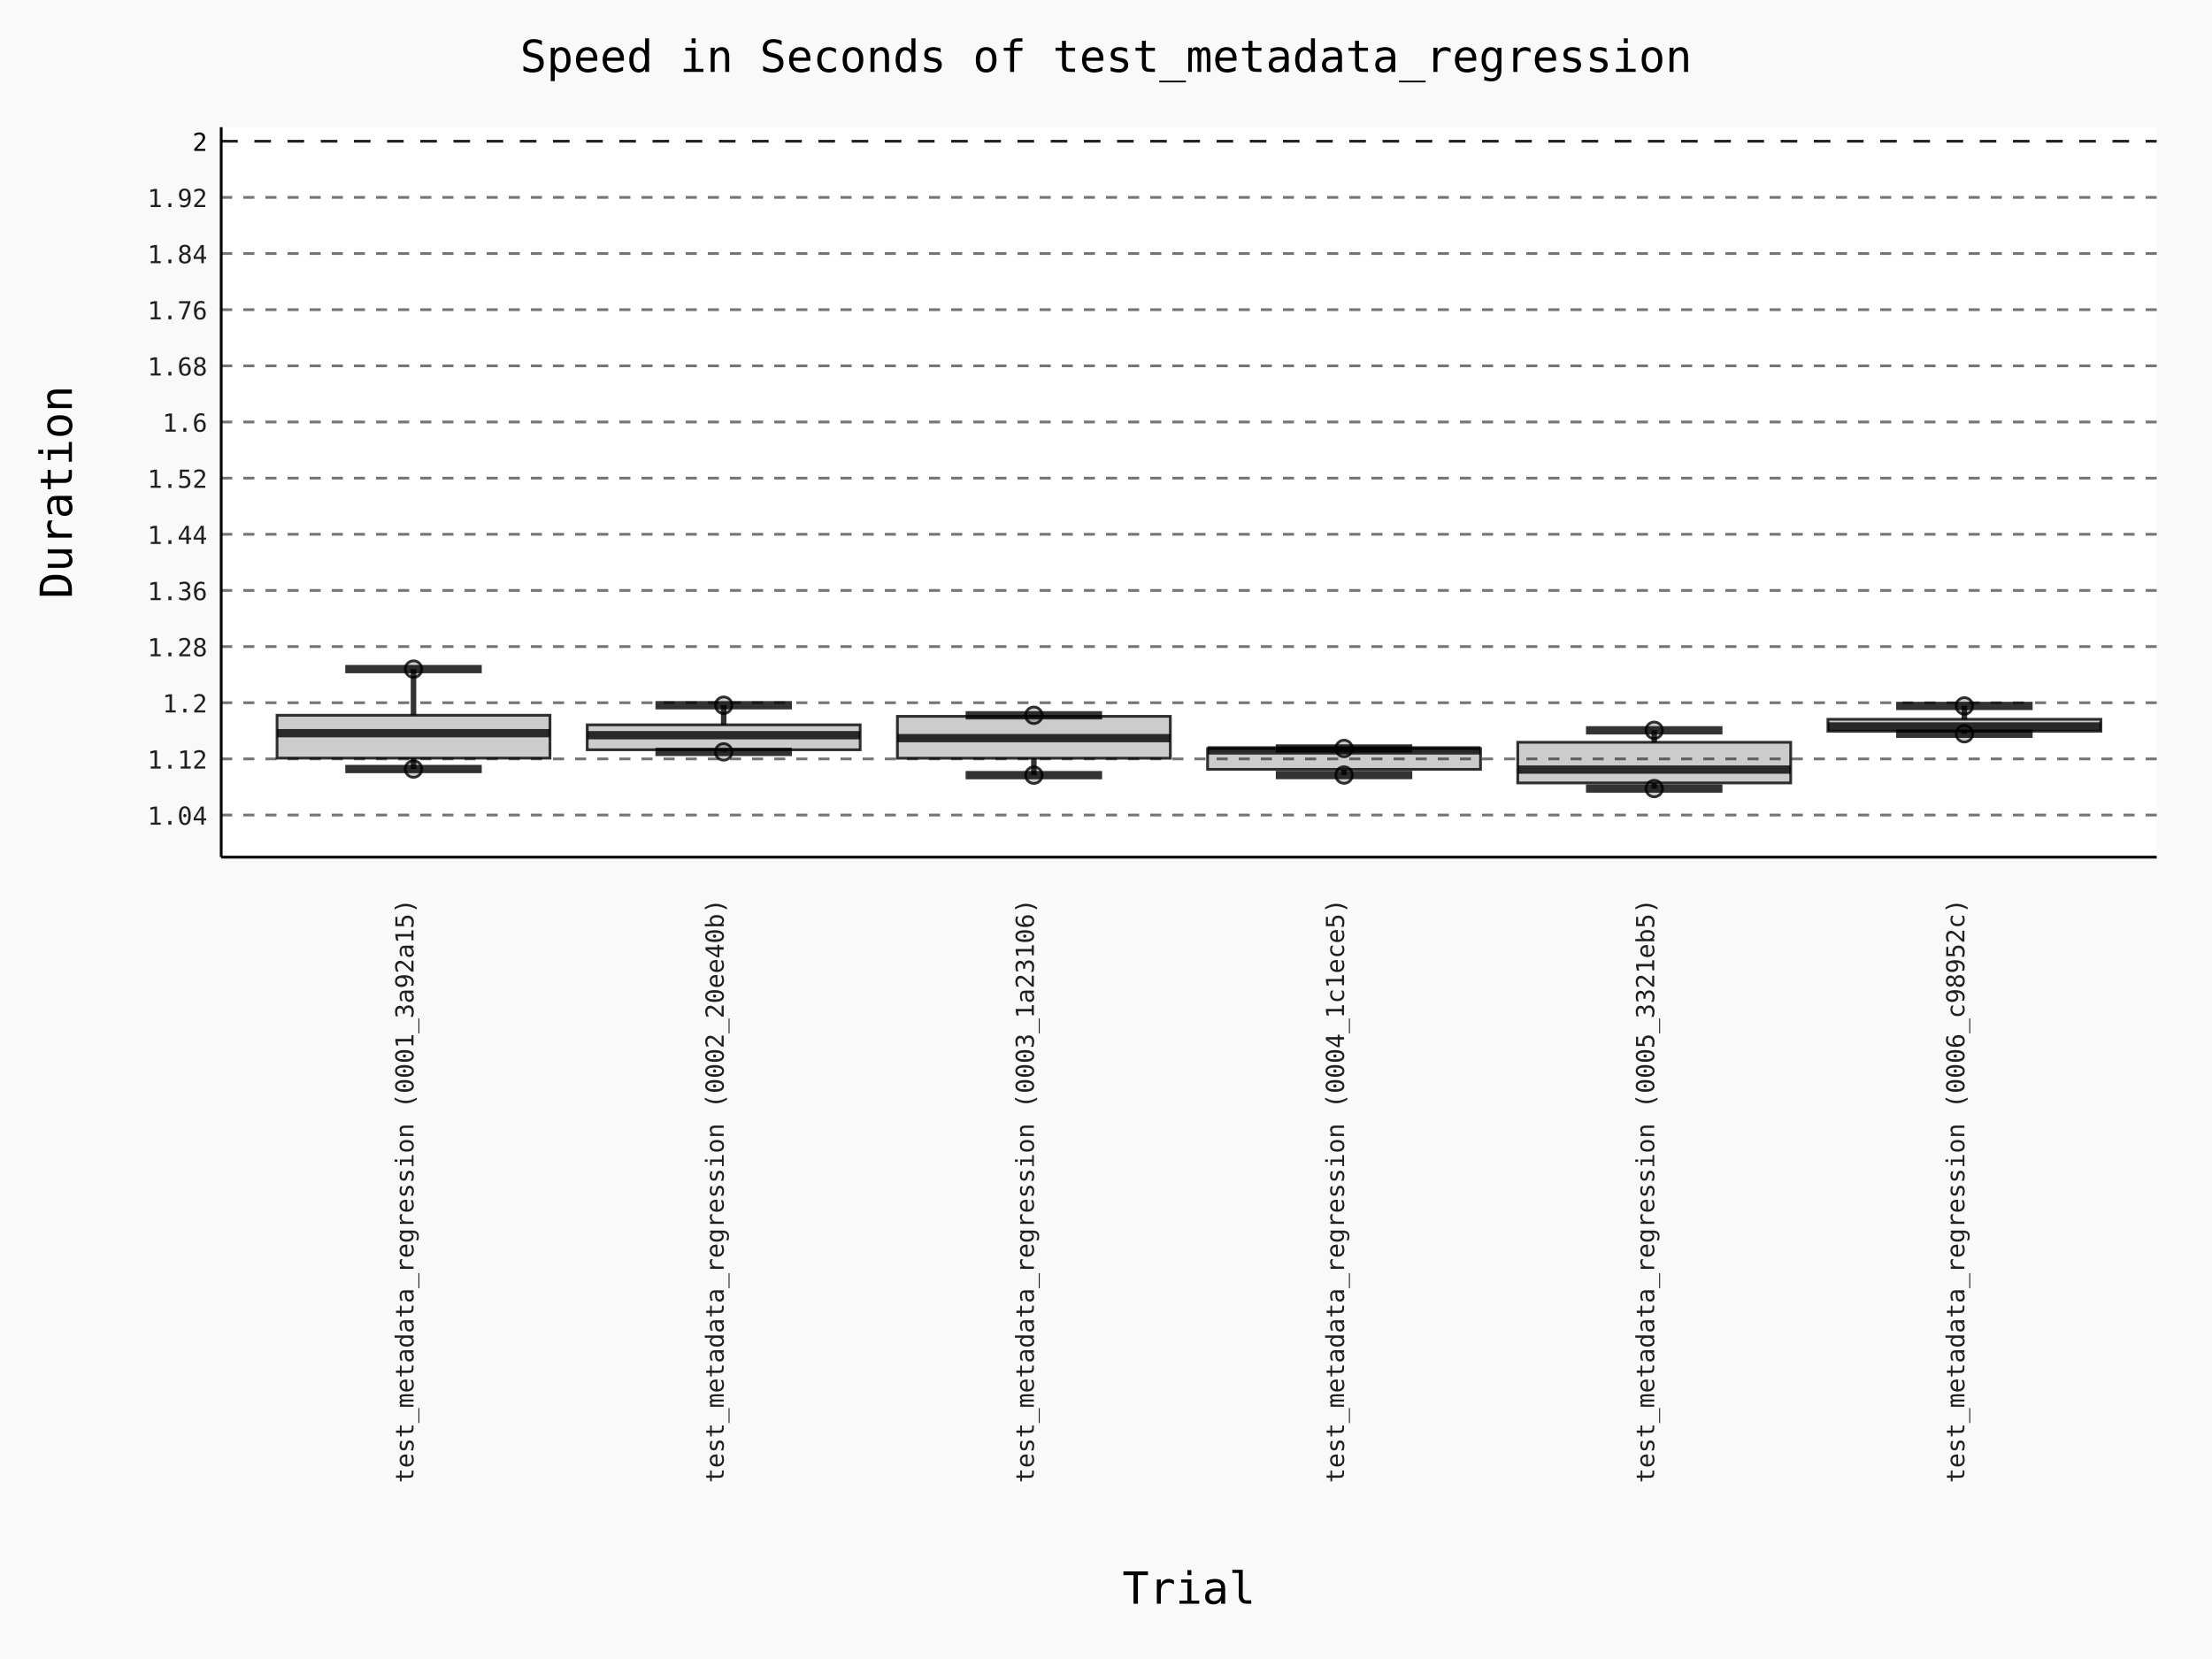
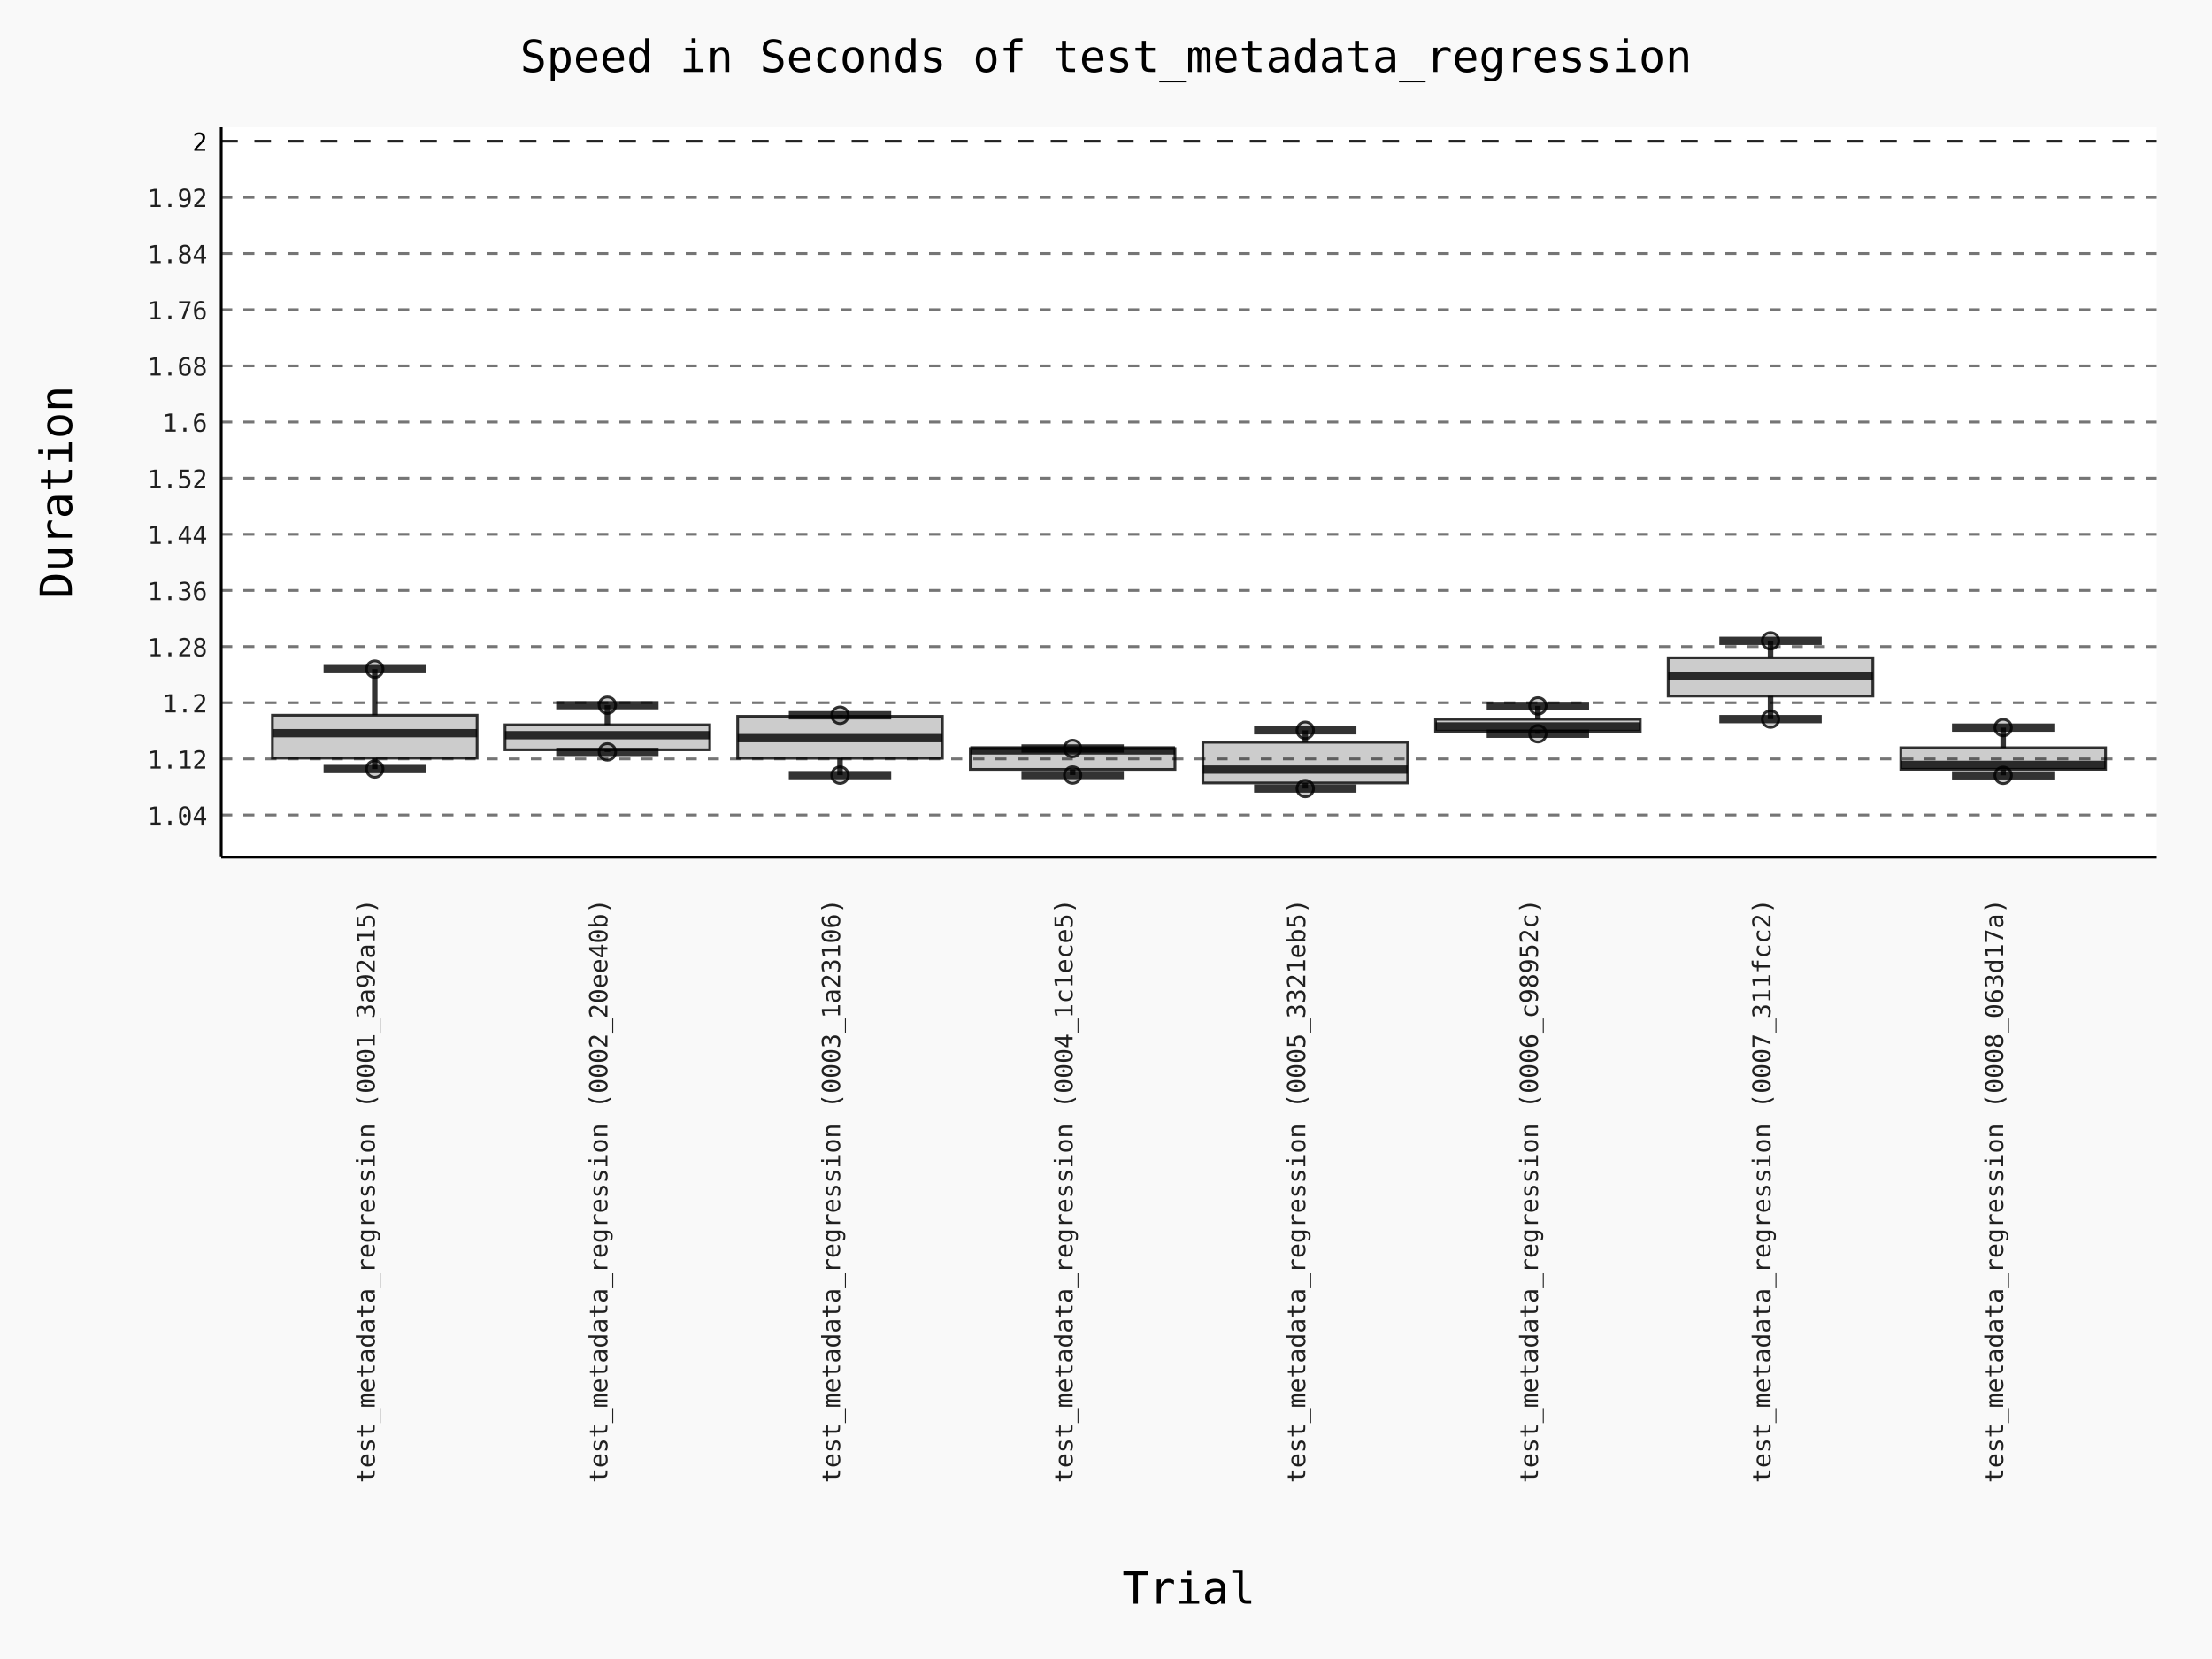
- <svg xmlns="http://www.w3.org/2000/svg" id="chart-a301dcea-3235-4572-bc55-244e0a274393" class="pygal-chart" viewBox="0 0 800 600">
+ <svg xmlns="http://www.w3.org/2000/svg" id="chart-2d6c997c-bf81-43d4-9202-af0b82c42e7e" class="pygal-chart" viewBox="0 0 800 600">
  <defs>
-     <style type="text/css">#chart-a301dcea-3235-4572-bc55-244e0a274393{-webkit-user-select:none;-webkit-font-smoothing:antialiased;font-family:Consolas,"Deja Vu Sans Mono","Bitstream Vera Sans Mono","Courier New",monospace}#chart-a301dcea-3235-4572-bc55-244e0a274393 .title{font-family:Consolas,"Deja Vu Sans Mono","Bitstream Vera Sans Mono","Courier New",monospace;font-size:16px}#chart-a301dcea-3235-4572-bc55-244e0a274393 .legends .legend text{font-family:Consolas,"Deja Vu Sans Mono","Bitstream Vera Sans Mono","Courier New",monospace;font-size:14px}#chart-a301dcea-3235-4572-bc55-244e0a274393 .axis text{font-family:Consolas,"Deja Vu Sans Mono","Bitstream Vera Sans Mono","Courier New",monospace;font-size:10px}#chart-a301dcea-3235-4572-bc55-244e0a274393 .axis text.major{font-family:Consolas,"Deja Vu Sans Mono","Bitstream Vera Sans Mono","Courier New",monospace;font-size:10px}#chart-a301dcea-3235-4572-bc55-244e0a274393 .text-overlay text.value{font-family:Consolas,"Deja Vu Sans Mono","Bitstream Vera Sans Mono","Courier New",monospace;font-size:16px}#chart-a301dcea-3235-4572-bc55-244e0a274393 .text-overlay text.label{font-family:Consolas,"Deja Vu Sans Mono","Bitstream Vera Sans Mono","Courier New",monospace;font-size:10px}#chart-a301dcea-3235-4572-bc55-244e0a274393 .tooltip{font-family:Consolas,"Deja Vu Sans Mono","Bitstream Vera Sans Mono","Courier New",monospace;font-size:14px}#chart-a301dcea-3235-4572-bc55-244e0a274393 text.no_data{font-family:Consolas,"Deja Vu Sans Mono","Bitstream Vera Sans Mono","Courier New",monospace;font-size:64px}
- #chart-a301dcea-3235-4572-bc55-244e0a274393{background-color:rgba(249,249,249,1)}#chart-a301dcea-3235-4572-bc55-244e0a274393 path,#chart-a301dcea-3235-4572-bc55-244e0a274393 line,#chart-a301dcea-3235-4572-bc55-244e0a274393 rect,#chart-a301dcea-3235-4572-bc55-244e0a274393 circle{-webkit-transition:150ms;-moz-transition:150ms;transition:150ms}#chart-a301dcea-3235-4572-bc55-244e0a274393 .graph &gt; .background{fill:rgba(249,249,249,1)}#chart-a301dcea-3235-4572-bc55-244e0a274393 .plot &gt; .background{fill:rgba(255,255,255,1)}#chart-a301dcea-3235-4572-bc55-244e0a274393 .graph{fill:rgba(0,0,0,.87)}#chart-a301dcea-3235-4572-bc55-244e0a274393 text.no_data{fill:rgba(0,0,0,1)}#chart-a301dcea-3235-4572-bc55-244e0a274393 .title{fill:rgba(0,0,0,1)}#chart-a301dcea-3235-4572-bc55-244e0a274393 .legends .legend text{fill:rgba(0,0,0,.87)}#chart-a301dcea-3235-4572-bc55-244e0a274393 .legends .legend:hover text{fill:rgba(0,0,0,1)}#chart-a301dcea-3235-4572-bc55-244e0a274393 .axis .line{stroke:rgba(0,0,0,1)}#chart-a301dcea-3235-4572-bc55-244e0a274393 .axis .guide.line{stroke:rgba(0,0,0,.54)}#chart-a301dcea-3235-4572-bc55-244e0a274393 .axis .major.line{stroke:rgba(0,0,0,.87)}#chart-a301dcea-3235-4572-bc55-244e0a274393 .axis text.major{fill:rgba(0,0,0,1)}#chart-a301dcea-3235-4572-bc55-244e0a274393 .axis.y .guides:hover .guide.line,#chart-a301dcea-3235-4572-bc55-244e0a274393 .line-graph .axis.x .guides:hover .guide.line,#chart-a301dcea-3235-4572-bc55-244e0a274393 .stackedline-graph .axis.x .guides:hover .guide.line,#chart-a301dcea-3235-4572-bc55-244e0a274393 .xy-graph .axis.x .guides:hover .guide.line{stroke:rgba(0,0,0,1)}#chart-a301dcea-3235-4572-bc55-244e0a274393 .axis .guides:hover text{fill:rgba(0,0,0,1)}#chart-a301dcea-3235-4572-bc55-244e0a274393 .reactive{fill-opacity:.7;stroke-opacity:.8}#chart-a301dcea-3235-4572-bc55-244e0a274393 .ci{stroke:rgba(0,0,0,.87)}#chart-a301dcea-3235-4572-bc55-244e0a274393 .reactive.active,#chart-a301dcea-3235-4572-bc55-244e0a274393 .active .reactive{fill-opacity:.8;stroke-opacity:.9;stroke-width:4}#chart-a301dcea-3235-4572-bc55-244e0a274393 .ci .reactive.active{stroke-width:1.5}#chart-a301dcea-3235-4572-bc55-244e0a274393 .series text{fill:rgba(0,0,0,1)}#chart-a301dcea-3235-4572-bc55-244e0a274393 .tooltip rect{fill:rgba(255,255,255,1);stroke:rgba(0,0,0,1);-webkit-transition:opacity 150ms;-moz-transition:opacity 150ms;transition:opacity 150ms}#chart-a301dcea-3235-4572-bc55-244e0a274393 .tooltip .label{fill:rgba(0,0,0,.87)}#chart-a301dcea-3235-4572-bc55-244e0a274393 .tooltip .label{fill:rgba(0,0,0,.87)}#chart-a301dcea-3235-4572-bc55-244e0a274393 .tooltip .legend{font-size:.8em;fill:rgba(0,0,0,.54)}#chart-a301dcea-3235-4572-bc55-244e0a274393 .tooltip .x_label{font-size:.6em;fill:rgba(0,0,0,1)}#chart-a301dcea-3235-4572-bc55-244e0a274393 .tooltip .xlink{font-size:.5em;text-decoration:underline}#chart-a301dcea-3235-4572-bc55-244e0a274393 .tooltip .value{font-size:1.5em}#chart-a301dcea-3235-4572-bc55-244e0a274393 .bound{font-size:.5em}#chart-a301dcea-3235-4572-bc55-244e0a274393 .max-value{font-size:.75em;fill:rgba(0,0,0,.54)}#chart-a301dcea-3235-4572-bc55-244e0a274393 .map-element{fill:rgba(255,255,255,1);stroke:rgba(0,0,0,.54) !important}#chart-a301dcea-3235-4572-bc55-244e0a274393 .map-element .reactive{fill-opacity:inherit;stroke-opacity:inherit}#chart-a301dcea-3235-4572-bc55-244e0a274393 .color-0,#chart-a301dcea-3235-4572-bc55-244e0a274393 .color-0 a:visited{stroke:#000000;fill:#000000}#chart-a301dcea-3235-4572-bc55-244e0a274393 .color-1,#chart-a301dcea-3235-4572-bc55-244e0a274393 .color-1 a:visited{stroke:#000000;fill:#000000}#chart-a301dcea-3235-4572-bc55-244e0a274393 .color-2,#chart-a301dcea-3235-4572-bc55-244e0a274393 .color-2 a:visited{stroke:#000000;fill:#000000}#chart-a301dcea-3235-4572-bc55-244e0a274393 .color-3,#chart-a301dcea-3235-4572-bc55-244e0a274393 .color-3 a:visited{stroke:#000000;fill:#000000}#chart-a301dcea-3235-4572-bc55-244e0a274393 .color-4,#chart-a301dcea-3235-4572-bc55-244e0a274393 .color-4 a:visited{stroke:#000000;fill:#000000}#chart-a301dcea-3235-4572-bc55-244e0a274393 .color-5,#chart-a301dcea-3235-4572-bc55-244e0a274393 .color-5 a:visited{stroke:#000000;fill:#000000}#chart-a301dcea-3235-4572-bc55-244e0a274393 .text-overlay .color-0 text{fill:white}#chart-a301dcea-3235-4572-bc55-244e0a274393 .text-overlay .color-1 text{fill:white}#chart-a301dcea-3235-4572-bc55-244e0a274393 .text-overlay .color-2 text{fill:white}#chart-a301dcea-3235-4572-bc55-244e0a274393 .text-overlay .color-3 text{fill:white}#chart-a301dcea-3235-4572-bc55-244e0a274393 .text-overlay .color-4 text{fill:white}#chart-a301dcea-3235-4572-bc55-244e0a274393 .text-overlay .color-5 text{fill:white}
- #chart-a301dcea-3235-4572-bc55-244e0a274393 text.no_data{text-anchor:middle}#chart-a301dcea-3235-4572-bc55-244e0a274393 .guide.line{fill:none}#chart-a301dcea-3235-4572-bc55-244e0a274393 .centered{text-anchor:middle}#chart-a301dcea-3235-4572-bc55-244e0a274393 .title{text-anchor:middle}#chart-a301dcea-3235-4572-bc55-244e0a274393 .legends .legend text{fill-opacity:1}#chart-a301dcea-3235-4572-bc55-244e0a274393 .axis.x text{text-anchor:middle}#chart-a301dcea-3235-4572-bc55-244e0a274393 .axis.x:not(.web) text[transform]{text-anchor:start}#chart-a301dcea-3235-4572-bc55-244e0a274393 .axis.x:not(.web) text[transform].backwards{text-anchor:end}#chart-a301dcea-3235-4572-bc55-244e0a274393 .axis.y text{text-anchor:end}#chart-a301dcea-3235-4572-bc55-244e0a274393 .axis.y text[transform].backwards{text-anchor:start}#chart-a301dcea-3235-4572-bc55-244e0a274393 .axis.y2 text{text-anchor:start}#chart-a301dcea-3235-4572-bc55-244e0a274393 .axis.y2 text[transform].backwards{text-anchor:end}#chart-a301dcea-3235-4572-bc55-244e0a274393 .axis .guide.line{stroke-dasharray:4,4}#chart-a301dcea-3235-4572-bc55-244e0a274393 .axis .major.guide.line{stroke-dasharray:6,6}#chart-a301dcea-3235-4572-bc55-244e0a274393 .horizontal .axis.y .guide.line,#chart-a301dcea-3235-4572-bc55-244e0a274393 .horizontal .axis.y2 .guide.line,#chart-a301dcea-3235-4572-bc55-244e0a274393 .vertical .axis.x .guide.line{opacity:0}#chart-a301dcea-3235-4572-bc55-244e0a274393 .horizontal .axis.always_show .guide.line,#chart-a301dcea-3235-4572-bc55-244e0a274393 .vertical .axis.always_show .guide.line{opacity:1 !important}#chart-a301dcea-3235-4572-bc55-244e0a274393 .axis.y .guides:hover .guide.line,#chart-a301dcea-3235-4572-bc55-244e0a274393 .axis.y2 .guides:hover .guide.line,#chart-a301dcea-3235-4572-bc55-244e0a274393 .axis.x .guides:hover .guide.line{opacity:1}#chart-a301dcea-3235-4572-bc55-244e0a274393 .axis .guides:hover text{opacity:1}#chart-a301dcea-3235-4572-bc55-244e0a274393 .nofill{fill:none}#chart-a301dcea-3235-4572-bc55-244e0a274393 .subtle-fill{fill-opacity:.2}#chart-a301dcea-3235-4572-bc55-244e0a274393 .dot{stroke-width:1px;fill-opacity:1}#chart-a301dcea-3235-4572-bc55-244e0a274393 .dot.active{stroke-width:5px}#chart-a301dcea-3235-4572-bc55-244e0a274393 .dot.negative{fill:transparent}#chart-a301dcea-3235-4572-bc55-244e0a274393 text,#chart-a301dcea-3235-4572-bc55-244e0a274393 tspan{stroke:none !important}#chart-a301dcea-3235-4572-bc55-244e0a274393 .series text.active{opacity:1}#chart-a301dcea-3235-4572-bc55-244e0a274393 .tooltip rect{fill-opacity:.95;stroke-width:.5}#chart-a301dcea-3235-4572-bc55-244e0a274393 .tooltip text{fill-opacity:1}#chart-a301dcea-3235-4572-bc55-244e0a274393 .showable{visibility:hidden}#chart-a301dcea-3235-4572-bc55-244e0a274393 .showable.shown{visibility:visible}#chart-a301dcea-3235-4572-bc55-244e0a274393 .gauge-background{fill:rgba(229,229,229,1);stroke:none}#chart-a301dcea-3235-4572-bc55-244e0a274393 .bg-lines{stroke:rgba(249,249,249,1);stroke-width:2px}
+     <style type="text/css">#chart-2d6c997c-bf81-43d4-9202-af0b82c42e7e{-webkit-user-select:none;-webkit-font-smoothing:antialiased;font-family:Consolas,"Deja Vu Sans Mono","Bitstream Vera Sans Mono","Courier New",monospace}#chart-2d6c997c-bf81-43d4-9202-af0b82c42e7e .title{font-family:Consolas,"Deja Vu Sans Mono","Bitstream Vera Sans Mono","Courier New",monospace;font-size:16px}#chart-2d6c997c-bf81-43d4-9202-af0b82c42e7e .legends .legend text{font-family:Consolas,"Deja Vu Sans Mono","Bitstream Vera Sans Mono","Courier New",monospace;font-size:14px}#chart-2d6c997c-bf81-43d4-9202-af0b82c42e7e .axis text{font-family:Consolas,"Deja Vu Sans Mono","Bitstream Vera Sans Mono","Courier New",monospace;font-size:10px}#chart-2d6c997c-bf81-43d4-9202-af0b82c42e7e .axis text.major{font-family:Consolas,"Deja Vu Sans Mono","Bitstream Vera Sans Mono","Courier New",monospace;font-size:10px}#chart-2d6c997c-bf81-43d4-9202-af0b82c42e7e .text-overlay text.value{font-family:Consolas,"Deja Vu Sans Mono","Bitstream Vera Sans Mono","Courier New",monospace;font-size:16px}#chart-2d6c997c-bf81-43d4-9202-af0b82c42e7e .text-overlay text.label{font-family:Consolas,"Deja Vu Sans Mono","Bitstream Vera Sans Mono","Courier New",monospace;font-size:10px}#chart-2d6c997c-bf81-43d4-9202-af0b82c42e7e .tooltip{font-family:Consolas,"Deja Vu Sans Mono","Bitstream Vera Sans Mono","Courier New",monospace;font-size:14px}#chart-2d6c997c-bf81-43d4-9202-af0b82c42e7e text.no_data{font-family:Consolas,"Deja Vu Sans Mono","Bitstream Vera Sans Mono","Courier New",monospace;font-size:64px}
+ #chart-2d6c997c-bf81-43d4-9202-af0b82c42e7e{background-color:rgba(249,249,249,1)}#chart-2d6c997c-bf81-43d4-9202-af0b82c42e7e path,#chart-2d6c997c-bf81-43d4-9202-af0b82c42e7e line,#chart-2d6c997c-bf81-43d4-9202-af0b82c42e7e rect,#chart-2d6c997c-bf81-43d4-9202-af0b82c42e7e circle{-webkit-transition:150ms;-moz-transition:150ms;transition:150ms}#chart-2d6c997c-bf81-43d4-9202-af0b82c42e7e .graph &gt; .background{fill:rgba(249,249,249,1)}#chart-2d6c997c-bf81-43d4-9202-af0b82c42e7e .plot &gt; .background{fill:rgba(255,255,255,1)}#chart-2d6c997c-bf81-43d4-9202-af0b82c42e7e .graph{fill:rgba(0,0,0,.87)}#chart-2d6c997c-bf81-43d4-9202-af0b82c42e7e text.no_data{fill:rgba(0,0,0,1)}#chart-2d6c997c-bf81-43d4-9202-af0b82c42e7e .title{fill:rgba(0,0,0,1)}#chart-2d6c997c-bf81-43d4-9202-af0b82c42e7e .legends .legend text{fill:rgba(0,0,0,.87)}#chart-2d6c997c-bf81-43d4-9202-af0b82c42e7e .legends .legend:hover text{fill:rgba(0,0,0,1)}#chart-2d6c997c-bf81-43d4-9202-af0b82c42e7e .axis .line{stroke:rgba(0,0,0,1)}#chart-2d6c997c-bf81-43d4-9202-af0b82c42e7e .axis .guide.line{stroke:rgba(0,0,0,.54)}#chart-2d6c997c-bf81-43d4-9202-af0b82c42e7e .axis .major.line{stroke:rgba(0,0,0,.87)}#chart-2d6c997c-bf81-43d4-9202-af0b82c42e7e .axis text.major{fill:rgba(0,0,0,1)}#chart-2d6c997c-bf81-43d4-9202-af0b82c42e7e .axis.y .guides:hover .guide.line,#chart-2d6c997c-bf81-43d4-9202-af0b82c42e7e .line-graph .axis.x .guides:hover .guide.line,#chart-2d6c997c-bf81-43d4-9202-af0b82c42e7e .stackedline-graph .axis.x .guides:hover .guide.line,#chart-2d6c997c-bf81-43d4-9202-af0b82c42e7e .xy-graph .axis.x .guides:hover .guide.line{stroke:rgba(0,0,0,1)}#chart-2d6c997c-bf81-43d4-9202-af0b82c42e7e .axis .guides:hover text{fill:rgba(0,0,0,1)}#chart-2d6c997c-bf81-43d4-9202-af0b82c42e7e .reactive{fill-opacity:.7;stroke-opacity:.8}#chart-2d6c997c-bf81-43d4-9202-af0b82c42e7e .ci{stroke:rgba(0,0,0,.87)}#chart-2d6c997c-bf81-43d4-9202-af0b82c42e7e .reactive.active,#chart-2d6c997c-bf81-43d4-9202-af0b82c42e7e .active .reactive{fill-opacity:.8;stroke-opacity:.9;stroke-width:4}#chart-2d6c997c-bf81-43d4-9202-af0b82c42e7e .ci .reactive.active{stroke-width:1.5}#chart-2d6c997c-bf81-43d4-9202-af0b82c42e7e .series text{fill:rgba(0,0,0,1)}#chart-2d6c997c-bf81-43d4-9202-af0b82c42e7e .tooltip rect{fill:rgba(255,255,255,1);stroke:rgba(0,0,0,1);-webkit-transition:opacity 150ms;-moz-transition:opacity 150ms;transition:opacity 150ms}#chart-2d6c997c-bf81-43d4-9202-af0b82c42e7e .tooltip .label{fill:rgba(0,0,0,.87)}#chart-2d6c997c-bf81-43d4-9202-af0b82c42e7e .tooltip .label{fill:rgba(0,0,0,.87)}#chart-2d6c997c-bf81-43d4-9202-af0b82c42e7e .tooltip .legend{font-size:.8em;fill:rgba(0,0,0,.54)}#chart-2d6c997c-bf81-43d4-9202-af0b82c42e7e .tooltip .x_label{font-size:.6em;fill:rgba(0,0,0,1)}#chart-2d6c997c-bf81-43d4-9202-af0b82c42e7e .tooltip .xlink{font-size:.5em;text-decoration:underline}#chart-2d6c997c-bf81-43d4-9202-af0b82c42e7e .tooltip .value{font-size:1.5em}#chart-2d6c997c-bf81-43d4-9202-af0b82c42e7e .bound{font-size:.5em}#chart-2d6c997c-bf81-43d4-9202-af0b82c42e7e .max-value{font-size:.75em;fill:rgba(0,0,0,.54)}#chart-2d6c997c-bf81-43d4-9202-af0b82c42e7e .map-element{fill:rgba(255,255,255,1);stroke:rgba(0,0,0,.54) !important}#chart-2d6c997c-bf81-43d4-9202-af0b82c42e7e .map-element .reactive{fill-opacity:inherit;stroke-opacity:inherit}#chart-2d6c997c-bf81-43d4-9202-af0b82c42e7e .color-0,#chart-2d6c997c-bf81-43d4-9202-af0b82c42e7e .color-0 a:visited{stroke:#000000;fill:#000000}#chart-2d6c997c-bf81-43d4-9202-af0b82c42e7e .color-1,#chart-2d6c997c-bf81-43d4-9202-af0b82c42e7e .color-1 a:visited{stroke:#000000;fill:#000000}#chart-2d6c997c-bf81-43d4-9202-af0b82c42e7e .color-2,#chart-2d6c997c-bf81-43d4-9202-af0b82c42e7e .color-2 a:visited{stroke:#000000;fill:#000000}#chart-2d6c997c-bf81-43d4-9202-af0b82c42e7e .color-3,#chart-2d6c997c-bf81-43d4-9202-af0b82c42e7e .color-3 a:visited{stroke:#000000;fill:#000000}#chart-2d6c997c-bf81-43d4-9202-af0b82c42e7e .color-4,#chart-2d6c997c-bf81-43d4-9202-af0b82c42e7e .color-4 a:visited{stroke:#000000;fill:#000000}#chart-2d6c997c-bf81-43d4-9202-af0b82c42e7e .color-5,#chart-2d6c997c-bf81-43d4-9202-af0b82c42e7e .color-5 a:visited{stroke:#000000;fill:#000000}#chart-2d6c997c-bf81-43d4-9202-af0b82c42e7e .color-6,#chart-2d6c997c-bf81-43d4-9202-af0b82c42e7e .color-6 a:visited{stroke:#000000;fill:#000000}#chart-2d6c997c-bf81-43d4-9202-af0b82c42e7e .color-7,#chart-2d6c997c-bf81-43d4-9202-af0b82c42e7e .color-7 a:visited{stroke:#000000;fill:#000000}#chart-2d6c997c-bf81-43d4-9202-af0b82c42e7e .text-overlay .color-0 text{fill:white}#chart-2d6c997c-bf81-43d4-9202-af0b82c42e7e .text-overlay .color-1 text{fill:white}#chart-2d6c997c-bf81-43d4-9202-af0b82c42e7e .text-overlay .color-2 text{fill:white}#chart-2d6c997c-bf81-43d4-9202-af0b82c42e7e .text-overlay .color-3 text{fill:white}#chart-2d6c997c-bf81-43d4-9202-af0b82c42e7e .text-overlay .color-4 text{fill:white}#chart-2d6c997c-bf81-43d4-9202-af0b82c42e7e .text-overlay .color-5 text{fill:white}#chart-2d6c997c-bf81-43d4-9202-af0b82c42e7e .text-overlay .color-6 text{fill:white}#chart-2d6c997c-bf81-43d4-9202-af0b82c42e7e .text-overlay .color-7 text{fill:white}
+ #chart-2d6c997c-bf81-43d4-9202-af0b82c42e7e text.no_data{text-anchor:middle}#chart-2d6c997c-bf81-43d4-9202-af0b82c42e7e .guide.line{fill:none}#chart-2d6c997c-bf81-43d4-9202-af0b82c42e7e .centered{text-anchor:middle}#chart-2d6c997c-bf81-43d4-9202-af0b82c42e7e .title{text-anchor:middle}#chart-2d6c997c-bf81-43d4-9202-af0b82c42e7e .legends .legend text{fill-opacity:1}#chart-2d6c997c-bf81-43d4-9202-af0b82c42e7e .axis.x text{text-anchor:middle}#chart-2d6c997c-bf81-43d4-9202-af0b82c42e7e .axis.x:not(.web) text[transform]{text-anchor:start}#chart-2d6c997c-bf81-43d4-9202-af0b82c42e7e .axis.x:not(.web) text[transform].backwards{text-anchor:end}#chart-2d6c997c-bf81-43d4-9202-af0b82c42e7e .axis.y text{text-anchor:end}#chart-2d6c997c-bf81-43d4-9202-af0b82c42e7e .axis.y text[transform].backwards{text-anchor:start}#chart-2d6c997c-bf81-43d4-9202-af0b82c42e7e .axis.y2 text{text-anchor:start}#chart-2d6c997c-bf81-43d4-9202-af0b82c42e7e .axis.y2 text[transform].backwards{text-anchor:end}#chart-2d6c997c-bf81-43d4-9202-af0b82c42e7e .axis .guide.line{stroke-dasharray:4,4}#chart-2d6c997c-bf81-43d4-9202-af0b82c42e7e .axis .major.guide.line{stroke-dasharray:6,6}#chart-2d6c997c-bf81-43d4-9202-af0b82c42e7e .horizontal .axis.y .guide.line,#chart-2d6c997c-bf81-43d4-9202-af0b82c42e7e .horizontal .axis.y2 .guide.line,#chart-2d6c997c-bf81-43d4-9202-af0b82c42e7e .vertical .axis.x .guide.line{opacity:0}#chart-2d6c997c-bf81-43d4-9202-af0b82c42e7e .horizontal .axis.always_show .guide.line,#chart-2d6c997c-bf81-43d4-9202-af0b82c42e7e .vertical .axis.always_show .guide.line{opacity:1 !important}#chart-2d6c997c-bf81-43d4-9202-af0b82c42e7e .axis.y .guides:hover .guide.line,#chart-2d6c997c-bf81-43d4-9202-af0b82c42e7e .axis.y2 .guides:hover .guide.line,#chart-2d6c997c-bf81-43d4-9202-af0b82c42e7e .axis.x .guides:hover .guide.line{opacity:1}#chart-2d6c997c-bf81-43d4-9202-af0b82c42e7e .axis .guides:hover text{opacity:1}#chart-2d6c997c-bf81-43d4-9202-af0b82c42e7e .nofill{fill:none}#chart-2d6c997c-bf81-43d4-9202-af0b82c42e7e .subtle-fill{fill-opacity:.2}#chart-2d6c997c-bf81-43d4-9202-af0b82c42e7e .dot{stroke-width:1px;fill-opacity:1}#chart-2d6c997c-bf81-43d4-9202-af0b82c42e7e .dot.active{stroke-width:5px}#chart-2d6c997c-bf81-43d4-9202-af0b82c42e7e .dot.negative{fill:transparent}#chart-2d6c997c-bf81-43d4-9202-af0b82c42e7e text,#chart-2d6c997c-bf81-43d4-9202-af0b82c42e7e tspan{stroke:none !important}#chart-2d6c997c-bf81-43d4-9202-af0b82c42e7e .series text.active{opacity:1}#chart-2d6c997c-bf81-43d4-9202-af0b82c42e7e .tooltip rect{fill-opacity:.95;stroke-width:.5}#chart-2d6c997c-bf81-43d4-9202-af0b82c42e7e .tooltip text{fill-opacity:1}#chart-2d6c997c-bf81-43d4-9202-af0b82c42e7e .showable{visibility:hidden}#chart-2d6c997c-bf81-43d4-9202-af0b82c42e7e .showable.shown{visibility:visible}#chart-2d6c997c-bf81-43d4-9202-af0b82c42e7e .gauge-background{fill:rgba(229,229,229,1);stroke:none}#chart-2d6c997c-bf81-43d4-9202-af0b82c42e7e .bg-lines{stroke:rgba(249,249,249,1);stroke-width:2px}
.tooltip .value{font-size:1em !important}.axis text{font-size:9px !important}</style>
  </defs>
  <g class="graph custombox-graph vertical">
    <rect x="0" y="0" width="800" height="600" class="background" />
    <g transform="translate(80, 46)" class="plot">
      <rect x="0" y="0" width="700.0" height="264.0" class="background" />
      <g class="axis y always_show">
        <path d="M0 264 h700" class="line" />
        <g class="guides">
          <path d="M0 248.769 h700" class="guide line" />
          <text x="-5" y="252.269" class="">1.04</text>
        </g>
        <g class="guides">
          <path d="M0 228.462 h700" class="guide line" />
          <text x="-5" y="231.962" class="">1.12</text>
        </g>
        <g class="guides">
          <path d="M0 208.154 h700" class="guide line" />
          <text x="-5" y="211.654" class="">1.2</text>
        </g>
        <g class="guides">
          <path d="M0 187.846 h700" class="guide line" />
          <text x="-5" y="191.346" class="">1.28</text>
        </g>
        <g class="guides">
          <path d="M0 167.538 h700" class="guide line" />
          <text x="-5" y="171.038" class="">1.36</text>
        </g>
        <g class="guides">
          <path d="M0 147.231 h700" class="guide line" />
          <text x="-5" y="150.731" class="">1.44</text>
        </g>
        <g class="guides">
          <path d="M0 126.923 h700" class="guide line" />
          <text x="-5" y="130.423" class="">1.52</text>
        </g>
        <g class="guides">
          <path d="M0 106.615 h700" class="guide line" />
          <text x="-5" y="110.115" class="">1.6</text>
        </g>
        <g class="guides">
          <path d="M0 86.308 h700" class="guide line" />
          <text x="-5" y="89.808" class="">1.68</text>
        </g>
        <g class="guides">
          <path d="M0 66 h700" class="guide line" />
          <text x="-5" y="69.5" class="">1.76</text>
        </g>
        <g class="guides">
          <path d="M0 45.692 h700" class="guide line" />
          <text x="-5" y="49.192" class="">1.84</text>
        </g>
        <g class="guides">
          <path d="M0 25.385 h700" class="guide line" />
          <text x="-5" y="28.885" class="">1.92</text>
        </g>
        <g class="guides">
          <path d="M0 5.077 h700" class="major guide line" />
          <text x="-5" y="8.577" class="major">2</text>
        </g>
      </g>
      <g class="axis x">
        <path d="M0 0 v264" class="line" />
        <g class="guides">
-           <path d="M69.551 0 v264" class="guide line" />
-           <text x="69.551" y="279.0" class="backwards" transform="rotate(270 69.55128 279)">test_metadata_regression (0001_3a92a15)</text>
-         </g>
-         <g class="guides">
-           <path d="M181.731 0 v264" class="guide line" />
-           <text x="181.731" y="279.0" class="backwards" transform="rotate(270 181.7308 279)">test_metadata_regression (0002_20ee40b)</text>
-         </g>
-         <g class="guides">
-           <path d="M293.91 0 v264" class="guide line" />
-           <text x="293.91" y="279.0" class="backwards" transform="rotate(270 293.9103 279)">test_metadata_regression (0003_1a23106)</text>
-         </g>
-         <g class="guides">
-           <path d="M406.09 0 v264" class="guide line" />
-           <text x="406.09" y="279.0" class="backwards" transform="rotate(270 406.0897 279)">test_metadata_regression (0004_1c1ece5)</text>
-         </g>
-         <g class="guides">
-           <path d="M518.269 0 v264" class="guide line" />
-           <text x="518.269" y="279.0" class="backwards" transform="rotate(270 518.2692 279)">test_metadata_regression (0005_3321eb5)</text>
-         </g>
-         <g class="guides">
-           <path d="M630.449 0 v264" class="guide line" />
-           <text x="630.449" y="279.0" class="backwards" transform="rotate(270 630.4487 279)">test_metadata_regression (0006_c98952c)</text>
+           <path d="M55.529 0 v264" class="guide line" />
+           <text x="55.529" y="279.0" class="backwards" transform="rotate(270 55.52885 279)">test_metadata_regression (0001_3a92a15)</text>
+         </g>
+         <g class="guides">
+           <path d="M139.663 0 v264" class="guide line" />
+           <text x="139.663" y="279.0" class="backwards" transform="rotate(270 139.6635 279)">test_metadata_regression (0002_20ee40b)</text>
+         </g>
+         <g class="guides">
+           <path d="M223.798 0 v264" class="guide line" />
+           <text x="223.798" y="279.0" class="backwards" transform="rotate(270 223.7981 279)">test_metadata_regression (0003_1a23106)</text>
+         </g>
+         <g class="guides">
+           <path d="M307.933 0 v264" class="guide line" />
+           <text x="307.933" y="279.0" class="backwards" transform="rotate(270 307.9327 279)">test_metadata_regression (0004_1c1ece5)</text>
+         </g>
+         <g class="guides">
+           <path d="M392.067 0 v264" class="guide line" />
+           <text x="392.067" y="279.0" class="backwards" transform="rotate(270 392.0673 279)">test_metadata_regression (0005_3321eb5)</text>
+         </g>
+         <g class="guides">
+           <path d="M476.202 0 v264" class="guide line" />
+           <text x="476.202" y="279.0" class="backwards" transform="rotate(270 476.2019 279)">test_metadata_regression (0006_c98952c)</text>
+         </g>
+         <g class="guides">
+           <path d="M560.337 0 v264" class="guide line" />
+           <text x="560.337" y="279.0" class="backwards" transform="rotate(270 560.3365 279)">test_metadata_regression (0007_311fcc2)</text>
+         </g>
+         <g class="guides">
+           <path d="M644.471 0 v264" class="guide line" />
+           <text x="644.471" y="279.0" class="backwards" transform="rotate(270 644.4712 279)">test_metadata_regression (0008_063d17a)</text>
        </g>
      </g>
      <g class="series serie-0 color-0">
        <g class="boxes">
          <g class="box">
-             <path stroke-width="3" d="M44.872 232.127 L94.231 232.127" class="reactive tooltip-trigger" />
-             <path stroke-width="3" d="M20.192 219.167 L118.91 219.167" class="reactive tooltip-trigger" />
-             <path stroke-width="3" d="M44.872 195.994 L94.231 195.994" class="reactive tooltip-trigger" />
-             <path stroke-width="2" d="M69.551 232.127 L69.551 228.193" class="reactive tooltip-trigger" />
-             <path stroke-width="2" d="M69.551 195.994 L69.551 212.679" class="reactive tooltip-trigger" />
-             <rect x="20.192" y="212.679" height="15.515" width="98.718" class="subtle-fill reactive tooltip-trigger" />
-             <circle cx="69.551" cy="232.127" r="3" class="subtle-fill reactive tooltip-trigger" />
-             <circle cx="69.551" cy="195.994" r="3" class="subtle-fill reactive tooltip-trigger" />
+             <path stroke-width="3" d="M37.019 232.127 L74.038 232.127" class="reactive tooltip-trigger" />
+             <path stroke-width="3" d="M18.51 219.167 L92.548 219.167" class="reactive tooltip-trigger" />
+             <path stroke-width="3" d="M37.019 195.994 L74.038 195.994" class="reactive tooltip-trigger" />
+             <path stroke-width="2" d="M55.529 232.127 L55.529 228.193" class="reactive tooltip-trigger" />
+             <path stroke-width="2" d="M55.529 195.994 L55.529 212.679" class="reactive tooltip-trigger" />
+             <rect x="18.51" y="212.679" height="15.515" width="74.038" class="subtle-fill reactive tooltip-trigger" />
+             <circle cx="55.529" cy="232.127" r="3" class="subtle-fill reactive tooltip-trigger" />
+             <circle cx="55.529" cy="195.994" r="3" class="subtle-fill reactive tooltip-trigger" />
          </g>
        </g>
      </g>
      <g class="series serie-1 color-1">
        <g class="boxes">
          <g class="box">
-             <path stroke-width="3" d="M157.051 225.938 L206.41 225.938" class="reactive tooltip-trigger" />
-             <path stroke-width="3" d="M132.372 219.891 L231.09 219.891" class="reactive tooltip-trigger" />
-             <path stroke-width="3" d="M157.051 209.056 L206.41 209.056" class="reactive tooltip-trigger" />
-             <path stroke-width="2" d="M181.731 225.938 L181.731 225.167" class="reactive tooltip-trigger" />
-             <path stroke-width="2" d="M181.731 209.056 L181.731 216.142" class="reactive tooltip-trigger" />
-             <rect x="132.372" y="216.142" height="9.025" width="98.718" class="subtle-fill reactive tooltip-trigger" />
-             <circle cx="181.731" cy="225.938" r="3" class="subtle-fill reactive tooltip-trigger" />
-             <circle cx="181.731" cy="209.056" r="3" class="subtle-fill reactive tooltip-trigger" />
+             <path stroke-width="3" d="M121.154 225.938 L158.173 225.938" class="reactive tooltip-trigger" />
+             <path stroke-width="3" d="M102.644 219.891 L176.683 219.891" class="reactive tooltip-trigger" />
+             <path stroke-width="3" d="M121.154 209.056 L158.173 209.056" class="reactive tooltip-trigger" />
+             <path stroke-width="2" d="M139.663 225.938 L139.663 225.167" class="reactive tooltip-trigger" />
+             <path stroke-width="2" d="M139.663 209.056 L139.663 216.142" class="reactive tooltip-trigger" />
+             <rect x="102.644" y="216.142" height="9.025" width="74.038" class="subtle-fill reactive tooltip-trigger" />
+             <circle cx="139.663" cy="225.938" r="3" class="subtle-fill reactive tooltip-trigger" />
+             <circle cx="139.663" cy="209.056" r="3" class="subtle-fill reactive tooltip-trigger" />
          </g>
        </g>
      </g>
      <g class="series serie-2 color-2">
        <g class="boxes">
          <g class="box">
-             <path stroke-width="3" d="M269.231 234.341 L318.59 234.341" class="reactive tooltip-trigger" />
-             <path stroke-width="3" d="M244.551 220.964 L343.269 220.964" class="reactive tooltip-trigger" />
-             <path stroke-width="3" d="M269.231 212.697 L318.59 212.697" class="reactive tooltip-trigger" />
-             <path stroke-width="2" d="M293.91 234.341 L293.91 228.228" class="reactive tooltip-trigger" />
-             <path stroke-width="2" d="M293.91 212.697 L293.91 213.074" class="reactive tooltip-trigger" />
-             <rect x="244.551" y="213.074" height="15.154" width="98.718" class="subtle-fill reactive tooltip-trigger" />
-             <circle cx="293.91" cy="234.341" r="3" class="subtle-fill reactive tooltip-trigger" />
-             <circle cx="293.91" cy="212.697" r="3" class="subtle-fill reactive tooltip-trigger" />
+             <path stroke-width="3" d="M205.288 234.341 L242.308 234.341" class="reactive tooltip-trigger" />
+             <path stroke-width="3" d="M186.779 220.964 L260.817 220.964" class="reactive tooltip-trigger" />
+             <path stroke-width="3" d="M205.288 212.697 L242.308 212.697" class="reactive tooltip-trigger" />
+             <path stroke-width="2" d="M223.798 234.341 L223.798 228.228" class="reactive tooltip-trigger" />
+             <path stroke-width="2" d="M223.798 212.697 L223.798 213.074" class="reactive tooltip-trigger" />
+             <rect x="186.779" y="213.074" height="15.154" width="74.038" class="subtle-fill reactive tooltip-trigger" />
+             <circle cx="223.798" cy="234.341" r="3" class="subtle-fill reactive tooltip-trigger" />
+             <circle cx="223.798" cy="212.697" r="3" class="subtle-fill reactive tooltip-trigger" />
          </g>
        </g>
      </g>
      <g class="series serie-3 color-3">
        <g class="boxes">
          <g class="box">
-             <path stroke-width="3" d="M381.41 234.303 L430.769 234.303" class="reactive tooltip-trigger" />
-             <path stroke-width="3" d="M356.731 225.389 L455.449 225.389" class="reactive tooltip-trigger" />
-             <path stroke-width="3" d="M381.41 224.696 L430.769 224.696" class="reactive tooltip-trigger" />
-             <path stroke-width="2" d="M406.09 234.303 L406.09 232.253" class="reactive tooltip-trigger" />
-             <path stroke-width="2" d="M406.09 224.696 L406.09 224.73" class="reactive tooltip-trigger" />
-             <rect x="356.731" y="224.73" height="7.523" width="98.718" class="subtle-fill reactive tooltip-trigger" />
-             <circle cx="406.09" cy="234.303" r="3" class="subtle-fill reactive tooltip-trigger" />
-             <circle cx="406.09" cy="224.696" r="3" class="subtle-fill reactive tooltip-trigger" />
+             <path stroke-width="3" d="M289.423 234.303 L326.442 234.303" class="reactive tooltip-trigger" />
+             <path stroke-width="3" d="M270.913 225.389 L344.952 225.389" class="reactive tooltip-trigger" />
+             <path stroke-width="3" d="M289.423 224.696 L326.442 224.696" class="reactive tooltip-trigger" />
+             <path stroke-width="2" d="M307.933 234.303 L307.933 232.253" class="reactive tooltip-trigger" />
+             <path stroke-width="2" d="M307.933 224.696 L307.933 224.73" class="reactive tooltip-trigger" />
+             <rect x="270.913" y="224.73" height="7.523" width="74.038" class="subtle-fill reactive tooltip-trigger" />
+             <circle cx="307.933" cy="234.303" r="3" class="subtle-fill reactive tooltip-trigger" />
+             <circle cx="307.933" cy="224.696" r="3" class="subtle-fill reactive tooltip-trigger" />
          </g>
        </g>
      </g>
      <g class="series serie-4 color-4">
        <g class="boxes">
          <g class="box">
-             <path stroke-width="3" d="M493.59 239.188 L542.949 239.188" class="reactive tooltip-trigger" />
-             <path stroke-width="3" d="M468.91 232.332 L567.628 232.332" class="reactive tooltip-trigger" />
-             <path stroke-width="3" d="M493.59 218.127 L542.949 218.127" class="reactive tooltip-trigger" />
-             <path stroke-width="2" d="M518.269 239.188 L518.269 237.161" class="reactive tooltip-trigger" />
-             <path stroke-width="2" d="M518.269 218.127 L518.269 222.45" class="reactive tooltip-trigger" />
-             <rect x="468.91" y="222.45" height="14.711" width="98.718" class="subtle-fill reactive tooltip-trigger" />
-             <circle cx="518.269" cy="239.188" r="3" class="subtle-fill reactive tooltip-trigger" />
-             <circle cx="518.269" cy="218.127" r="3" class="subtle-fill reactive tooltip-trigger" />
+             <path stroke-width="3" d="M373.558 239.188 L410.577 239.188" class="reactive tooltip-trigger" />
+             <path stroke-width="3" d="M355.048 232.332 L429.087 232.332" class="reactive tooltip-trigger" />
+             <path stroke-width="3" d="M373.558 218.127 L410.577 218.127" class="reactive tooltip-trigger" />
+             <path stroke-width="2" d="M392.067 239.188 L392.067 237.161" class="reactive tooltip-trigger" />
+             <path stroke-width="2" d="M392.067 218.127 L392.067 222.45" class="reactive tooltip-trigger" />
+             <rect x="355.048" y="222.45" height="14.711" width="74.038" class="subtle-fill reactive tooltip-trigger" />
+             <circle cx="392.067" cy="239.188" r="3" class="subtle-fill reactive tooltip-trigger" />
+             <circle cx="392.067" cy="218.127" r="3" class="subtle-fill reactive tooltip-trigger" />
          </g>
        </g>
      </g>
      <g class="series serie-5 color-5">
        <g class="boxes">
          <g class="box">
-             <path stroke-width="3" d="M605.769 219.37 L655.128 219.37" class="reactive tooltip-trigger" />
-             <path stroke-width="3" d="M581.09 216.731 L679.808 216.731" class="reactive tooltip-trigger" />
-             <path stroke-width="3" d="M605.769 209.309 L655.128 209.309" class="reactive tooltip-trigger" />
-             <path stroke-width="2" d="M630.449 219.37 L630.449 218.459" class="reactive tooltip-trigger" />
-             <path stroke-width="2" d="M630.449 209.309 L630.449 214.136" class="reactive tooltip-trigger" />
-             <rect x="581.09" y="214.136" height="4.323" width="98.718" class="subtle-fill reactive tooltip-trigger" />
-             <circle cx="630.449" cy="219.37" r="3" class="subtle-fill reactive tooltip-trigger" />
-             <circle cx="630.449" cy="209.309" r="3" class="subtle-fill reactive tooltip-trigger" />
+             <path stroke-width="3" d="M457.692 219.37 L494.712 219.37" class="reactive tooltip-trigger" />
+             <path stroke-width="3" d="M439.183 216.731 L513.221 216.731" class="reactive tooltip-trigger" />
+             <path stroke-width="3" d="M457.692 209.309 L494.712 209.309" class="reactive tooltip-trigger" />
+             <path stroke-width="2" d="M476.202 219.37 L476.202 218.459" class="reactive tooltip-trigger" />
+             <path stroke-width="2" d="M476.202 209.309 L476.202 214.136" class="reactive tooltip-trigger" />
+             <rect x="439.183" y="214.136" height="4.323" width="74.038" class="subtle-fill reactive tooltip-trigger" />
+             <circle cx="476.202" cy="219.37" r="3" class="subtle-fill reactive tooltip-trigger" />
+             <circle cx="476.202" cy="209.309" r="3" class="subtle-fill reactive tooltip-trigger" />
+           </g>
+         </g>
+       </g>
+       <g class="series serie-6 color-6">
+         <g class="boxes">
+           <g class="box">
+             <path stroke-width="3" d="M541.827 214.083 L578.846 214.083" class="reactive tooltip-trigger" />
+             <path stroke-width="3" d="M523.317 198.465 L597.356 198.465" class="reactive tooltip-trigger" />
+             <path stroke-width="3" d="M541.827 185.763 L578.846 185.763" class="reactive tooltip-trigger" />
+             <path stroke-width="2" d="M560.337 214.083 L560.337 205.746" class="reactive tooltip-trigger" />
+             <path stroke-width="2" d="M560.337 185.763 L560.337 191.886" class="reactive tooltip-trigger" />
+             <rect x="523.317" y="191.886" height="13.86" width="74.038" class="subtle-fill reactive tooltip-trigger" />
+             <circle cx="560.337" cy="214.083" r="3" class="subtle-fill reactive tooltip-trigger" />
+             <circle cx="560.337" cy="185.763" r="3" class="subtle-fill reactive tooltip-trigger" />
+           </g>
+         </g>
+       </g>
+       <g class="series serie-7 color-7">
+         <g class="boxes">
+           <g class="box">
+             <path stroke-width="3" d="M625.962 234.408 L662.981 234.408" class="reactive tooltip-trigger" />
+             <path stroke-width="3" d="M607.452 230.621 L681.49 230.621" class="reactive tooltip-trigger" />
+             <path stroke-width="3" d="M625.962 217.16 L662.981 217.16" class="reactive tooltip-trigger" />
+             <path stroke-width="2" d="M644.471 234.408 L644.471 232.219" class="reactive tooltip-trigger" />
+             <path stroke-width="2" d="M644.471 217.16 L644.471 224.43" class="reactive tooltip-trigger" />
+             <rect x="607.452" y="224.43" height="7.789" width="74.038" class="subtle-fill reactive tooltip-trigger" />
+             <circle cx="644.471" cy="234.408" r="3" class="subtle-fill reactive tooltip-trigger" />
+             <circle cx="644.471" cy="217.16" r="3" class="subtle-fill reactive tooltip-trigger" />
          </g>
        </g>
      </g>
    </g>
    <g class="titles">
      <text x="400.0" y="26" class="title plot_title">Speed in Seconds of test_metadata_regression</text>
      <text x="430.0" y="580.0" class="title">Trial</text>
      <text x="0" y="204.0" class="title" transform="rotate(-90 0 178)">Duration</text>
    </g>
    <g transform="translate(80, 46)" class="plot overlay">
      <g class="series serie-0 color-0" />
      <g class="series serie-1 color-1" />
      <g class="series serie-2 color-2" />
      <g class="series serie-3 color-3" />
      <g class="series serie-4 color-4" />
      <g class="series serie-5 color-5" />
+       <g class="series serie-6 color-6" />
+       <g class="series serie-7 color-7" />
    </g>
    <g transform="translate(80, 46)" class="plot text-overlay">
      <g class="series serie-0 color-0" />
      <g class="series serie-1 color-1" />
      <g class="series serie-2 color-2" />
      <g class="series serie-3 color-3" />
      <g class="series serie-4 color-4" />
      <g class="series serie-5 color-5" />
+       <g class="series serie-6 color-6" />
+       <g class="series serie-7 color-7" />
    </g>
    <g transform="translate(80, 46)" class="plot tooltip-overlay">
      <g transform="translate(0 0)" style="opacity: 0" class="tooltip">
        <rect rx="0" ry="0" width="0" height="0" class="tooltip-box" />
        <g class="text" />
      </g>
    </g>
  </g>
</svg>
